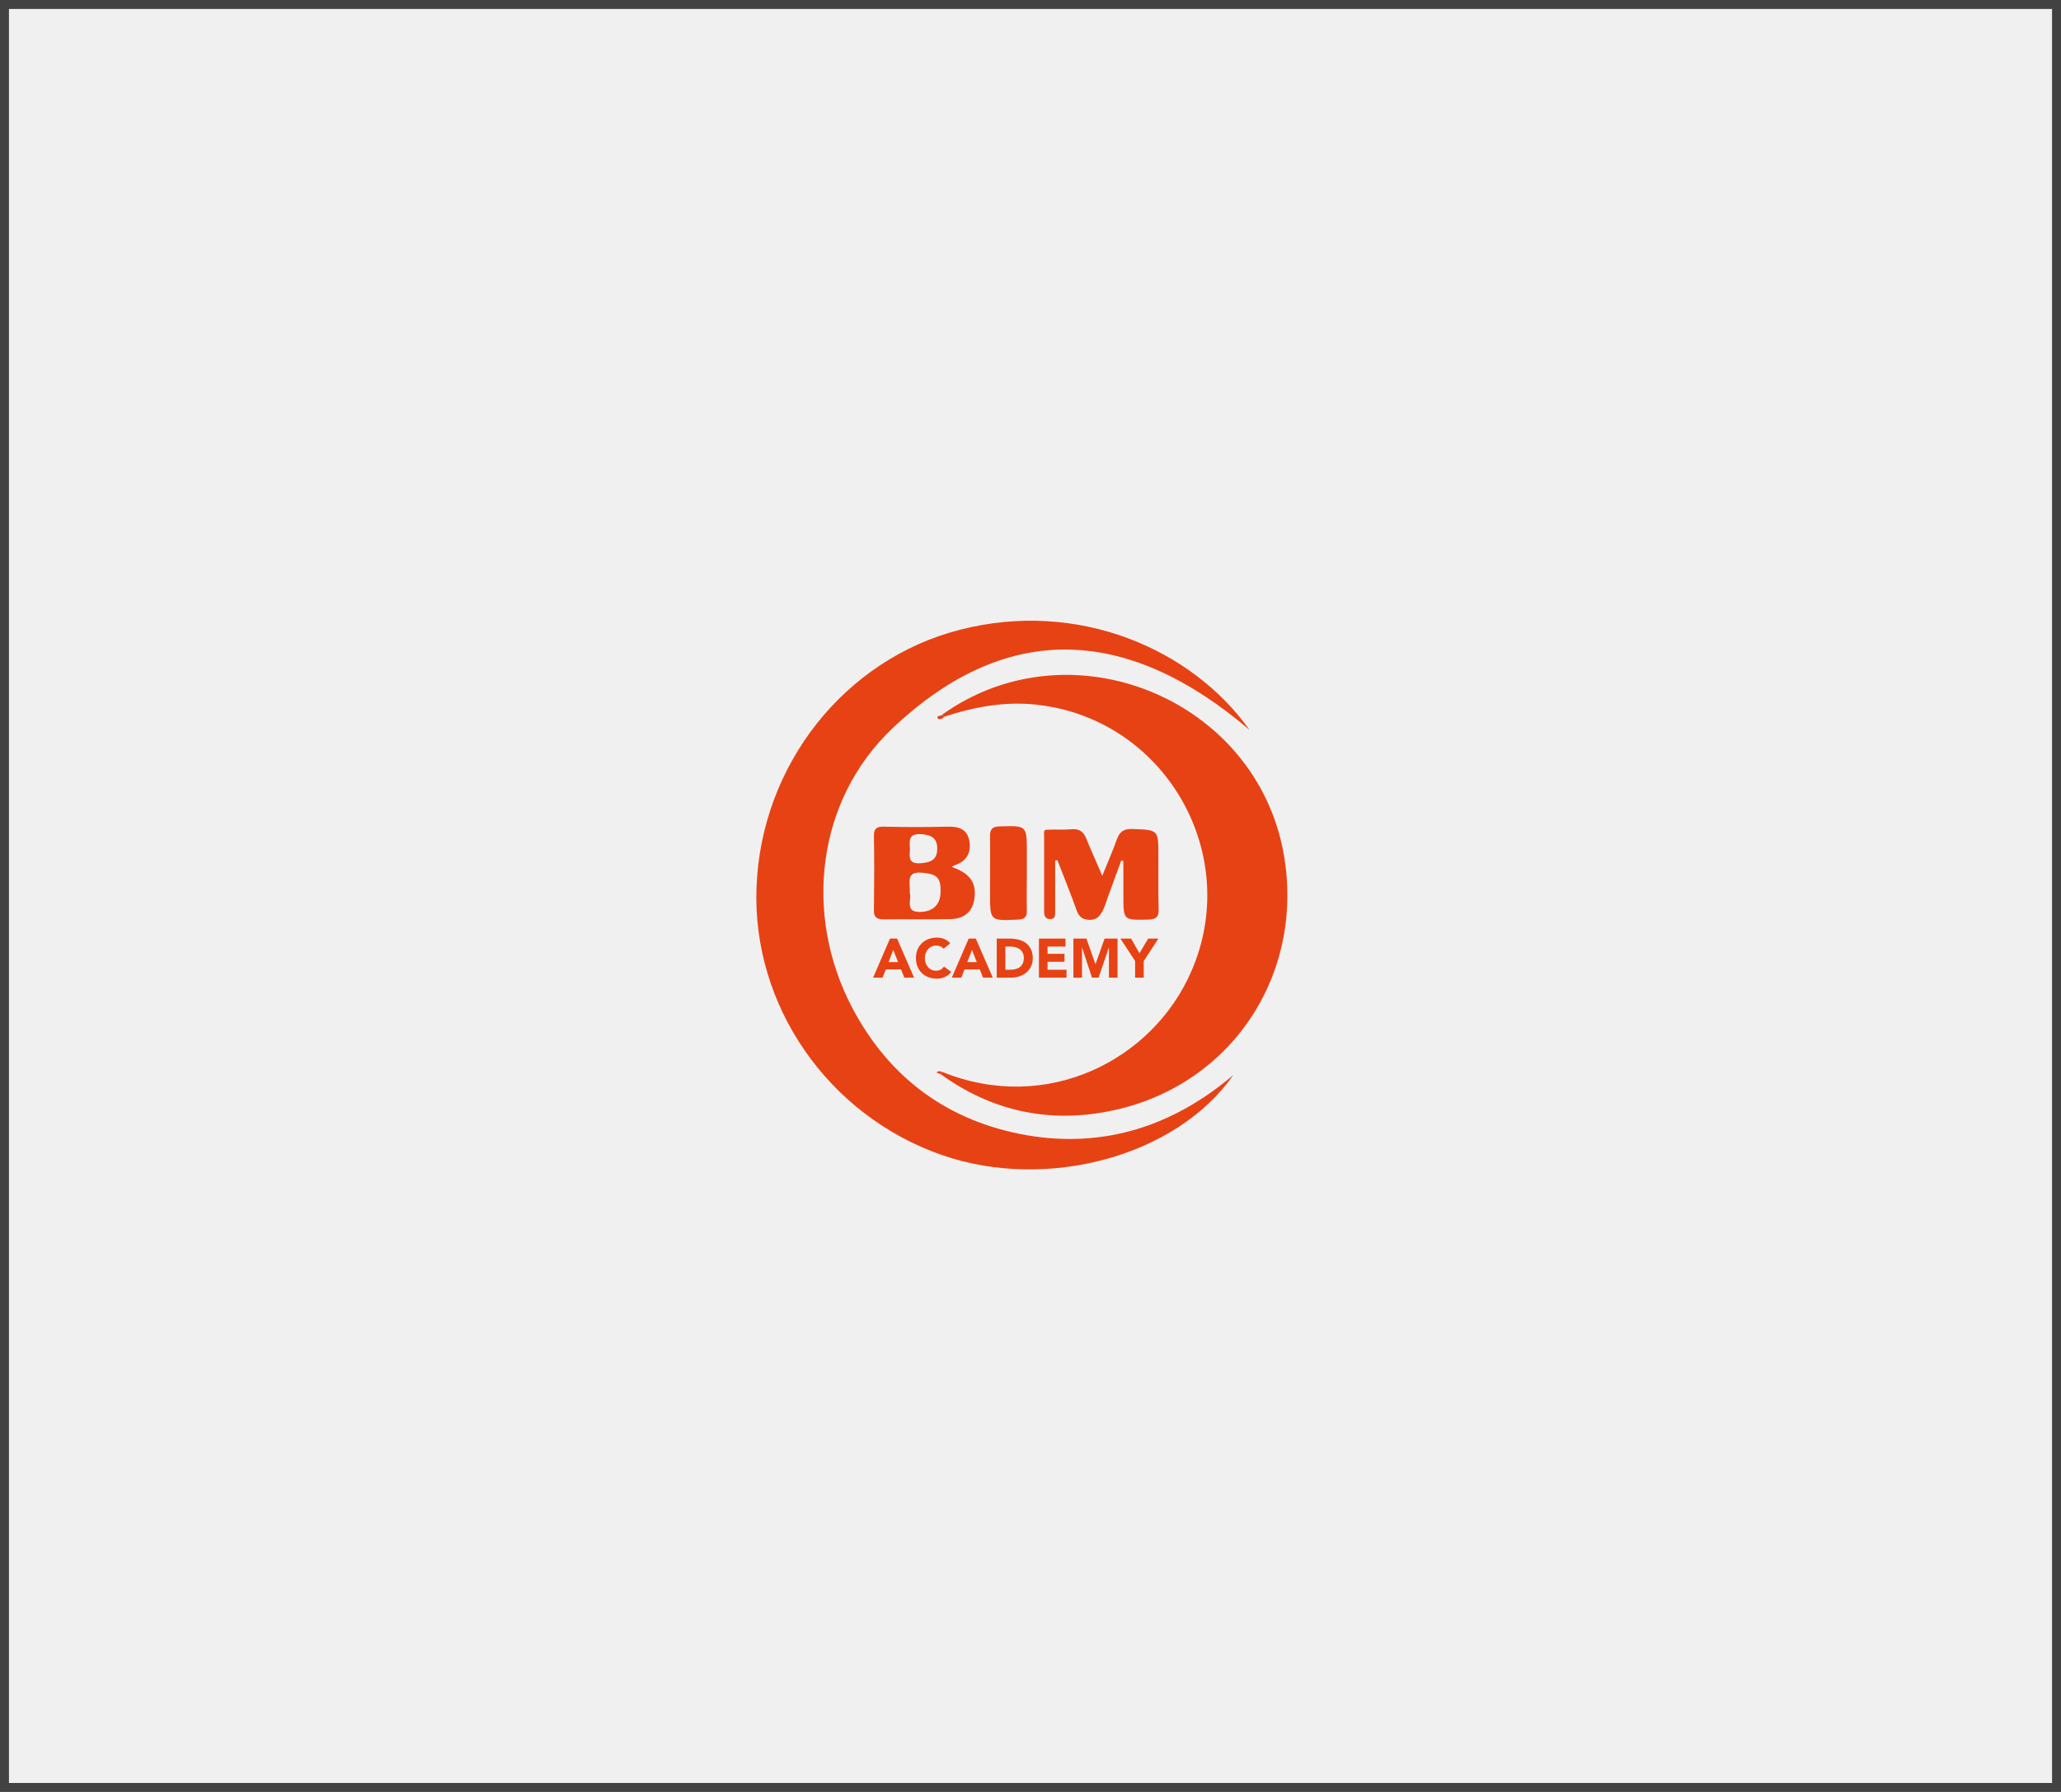
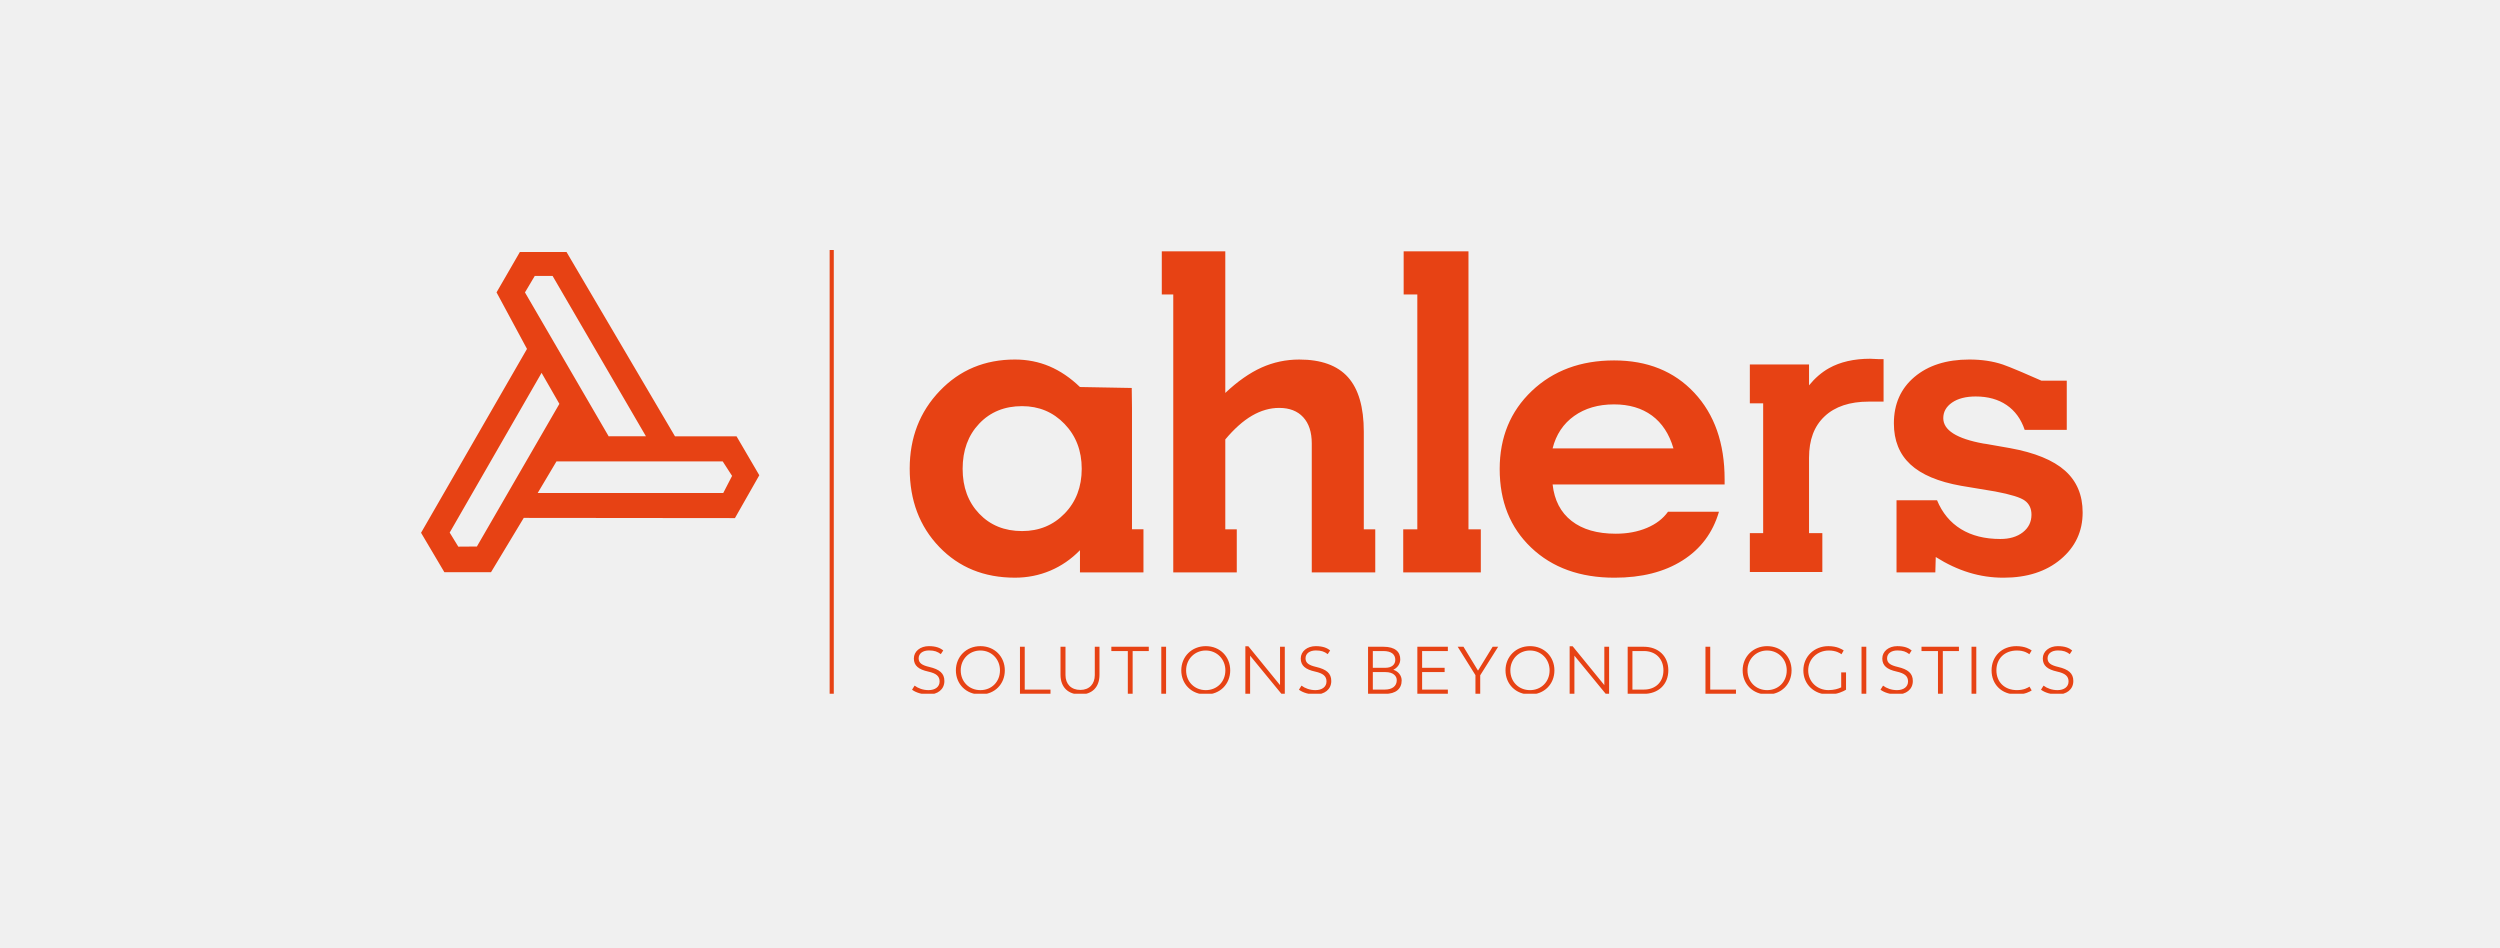
- <svg xmlns="http://www.w3.org/2000/svg" width="230" height="200" viewBox="0 0 230 200" fill="none">
-   <rect x="0.5" y="0.5" width="229" height="199" stroke="#424242" />
-   <path d="M137.63 119.989C131.31 129.067 116.802 132.974 105.138 128.924C92.411 124.499 83.908 112.232 84.425 99.017C84.942 85.371 94.25 73.592 107.12 70.288C120.307 66.898 133.005 72.414 139.44 81.464C126.34 70.288 112.78 68.823 99.622 81.263C91.09 89.335 89.653 102.12 95.112 112.491C99.277 120.391 105.885 125.189 114.619 126.711C123.237 128.177 130.937 125.677 137.63 119.989Z" fill="#E74214" />
-   <path d="M105.168 119.644C116.804 124.356 128.64 118.351 132.949 108.411C138.58 95.512 130.277 80.688 116.344 78.734C112.552 78.189 108.932 78.821 105.37 79.999C105.283 79.912 105.226 79.826 105.14 79.769C119.475 69.513 140.189 77.959 143.263 95.34C145.647 108.928 137.23 121.425 123.699 124.04C116.947 125.361 110.627 123.982 104.996 119.903C105.054 119.817 105.111 119.73 105.168 119.644Z" fill="#E74214" />
-   <path d="M117.752 96.058C117.752 97.925 117.752 99.793 117.752 101.66C117.752 102.091 117.809 102.608 117.149 102.58C116.574 102.551 116.517 102.12 116.517 101.66C116.517 98.874 116.517 96.116 116.517 93.329C116.517 93.07 116.43 92.611 116.746 92.611C117.694 92.553 118.671 92.639 119.619 92.553C120.941 92.438 121.142 93.415 121.515 94.306C121.975 95.369 122.435 96.403 123.009 97.753C123.613 96.259 124.158 95.024 124.618 93.731C124.934 92.869 125.336 92.496 126.342 92.525C129.272 92.639 129.272 92.553 129.272 95.57C129.272 97.523 129.243 99.477 129.301 101.459C129.33 102.321 129.042 102.608 128.152 102.637C125.365 102.694 125.365 102.723 125.365 99.994C125.365 98.701 125.365 97.408 125.365 96.116C125.279 96.087 125.221 96.058 125.135 96.029C124.647 97.351 124.158 98.701 123.67 100.023C123.469 100.569 123.325 101.114 123.067 101.631C122.751 102.206 122.406 102.694 121.573 102.666C120.768 102.637 120.395 102.292 120.136 101.574C119.476 99.707 118.729 97.897 118.01 96.029C117.924 96.001 117.838 96.029 117.752 96.058Z" fill="#E74214" />
-   <path d="M114.591 97.466C114.591 98.845 114.562 100.253 114.591 101.632C114.619 102.379 114.303 102.609 113.585 102.637C110.482 102.781 110.482 102.81 110.482 99.678C110.482 97.581 110.511 95.484 110.482 93.358C110.482 92.582 110.684 92.266 111.517 92.237C114.591 92.151 114.591 92.094 114.591 95.139C114.591 95.915 114.591 96.691 114.591 97.466Z" fill="#E74214" />
-   <path d="M105.369 79.999C105.168 80.257 104.765 80.372 104.651 80.171C104.478 79.798 105.024 79.97 105.139 79.769C105.225 79.855 105.283 79.941 105.369 79.999Z" fill="#E74214" />
-   <path d="M104.994 119.903C104.822 119.846 104.678 119.759 104.506 119.702C104.707 119.501 104.937 119.558 105.138 119.644C105.109 119.731 105.052 119.817 104.994 119.903Z" fill="#E74214" />
-   <path d="M106.201 96.748C107.695 97.294 108.815 98.041 108.787 99.736C108.758 101.488 107.839 102.551 106.086 102.58C103.587 102.637 101.116 102.58 98.617 102.609C97.841 102.609 97.496 102.379 97.525 101.546C97.554 98.816 97.582 96.087 97.525 93.358C97.496 92.439 97.87 92.237 98.703 92.266C101.059 92.324 103.386 92.324 105.742 92.266C106.919 92.237 107.896 92.496 108.155 93.76C108.413 95.024 107.982 96.03 106.69 96.518C106.546 96.547 106.431 96.633 106.201 96.748ZM101.518 99.621C101.806 100.396 100.829 101.919 102.869 101.775C104.19 101.689 104.966 100.914 104.966 99.477C104.995 97.926 104.506 97.552 102.955 97.409C100.973 97.208 101.633 98.587 101.518 99.621ZM101.547 94.823C101.49 95.627 101.346 96.461 102.754 96.346C103.903 96.26 104.592 95.944 104.592 94.708C104.592 93.502 103.874 93.157 102.725 93.099C101.289 93.042 101.518 93.933 101.547 94.823Z" fill="#E74214" />
-   <path d="M99.318 104.759H100.113L102.01 109.12H100.926L100.55 108.196H98.856L98.493 109.12H97.433L99.318 104.759ZM99.688 106.028L99.158 107.383H100.224L99.688 106.028ZM105.301 105.892C105.206 105.777 105.089 105.689 104.95 105.627C104.814 105.566 104.656 105.535 104.475 105.535C104.295 105.535 104.126 105.57 103.97 105.64C103.818 105.71 103.685 105.808 103.57 105.935C103.459 106.059 103.371 106.206 103.305 106.379C103.243 106.551 103.213 106.738 103.213 106.939C103.213 107.145 103.243 107.334 103.305 107.506C103.371 107.675 103.459 107.822 103.57 107.95C103.681 108.073 103.81 108.169 103.958 108.239C104.11 108.309 104.272 108.344 104.445 108.344C104.642 108.344 104.816 108.303 104.968 108.221C105.12 108.139 105.245 108.024 105.344 107.876L106.145 108.473C105.96 108.732 105.726 108.923 105.443 109.046C105.159 109.169 104.868 109.231 104.568 109.231C104.227 109.231 103.913 109.178 103.625 109.071C103.338 108.964 103.089 108.812 102.88 108.615C102.671 108.414 102.506 108.171 102.387 107.888C102.272 107.605 102.215 107.289 102.215 106.939C102.215 106.59 102.272 106.274 102.387 105.991C102.506 105.707 102.671 105.467 102.88 105.27C103.089 105.069 103.338 104.915 103.625 104.808C103.913 104.701 104.227 104.648 104.568 104.648C104.691 104.648 104.818 104.66 104.95 104.685C105.085 104.705 105.217 104.74 105.344 104.79C105.475 104.839 105.601 104.905 105.72 104.987C105.839 105.069 105.946 105.17 106.04 105.289L105.301 105.892ZM108.101 104.759H108.896L110.793 109.12H109.709L109.333 108.196H107.639L107.276 109.12H106.216L108.101 104.759ZM108.471 106.028L107.941 107.383H109.007L108.471 106.028ZM111.232 104.759H112.673C113.022 104.759 113.353 104.798 113.665 104.876C113.981 104.954 114.256 105.081 114.49 105.258C114.724 105.43 114.909 105.656 115.045 105.935C115.184 106.215 115.254 106.553 115.254 106.952C115.254 107.305 115.186 107.617 115.051 107.888C114.919 108.155 114.741 108.381 114.515 108.566C114.289 108.746 114.028 108.884 113.733 108.978C113.437 109.073 113.127 109.12 112.802 109.12H111.232V104.759ZM112.193 108.233H112.692C112.913 108.233 113.119 108.21 113.308 108.165C113.501 108.12 113.667 108.046 113.807 107.944C113.946 107.837 114.055 107.699 114.133 107.531C114.215 107.358 114.256 107.149 114.256 106.903C114.256 106.689 114.215 106.504 114.133 106.348C114.055 106.188 113.948 106.057 113.813 105.954C113.677 105.851 113.517 105.775 113.332 105.726C113.152 105.673 112.961 105.646 112.759 105.646H112.193V108.233ZM115.943 104.759H118.906V105.646H116.904V106.459H118.795V107.346H116.904V108.233H119.017V109.12H115.943V104.759ZM119.786 104.759H121.24L122.244 107.605H122.256L123.266 104.759H124.714V109.12H123.753V105.775H123.741L122.595 109.12H121.862L120.759 105.775H120.747V109.12H119.786V104.759ZM126.675 107.26L125.036 104.759H126.231L127.155 106.391L128.135 104.759H129.274L127.636 107.26V109.12H126.675V107.26Z" fill="#E74214" />
+ <svg xmlns="http://www.w3.org/2000/svg" width="190" height="72" viewBox="0 0 190 72" fill="none">
+   <g clip-path="url(#clip0_1_486)">
+     <path fill-rule="evenodd" clip-rule="evenodd" d="M63.053 52.729H63.368V19H63.053V52.729ZM39.511 19.151L37.737 22.221L40.051 26.518L32 40.491L33.771 43.486H37.318L39.805 39.36L55.855 39.376L57.707 36.119L55.977 33.16H51.298L43.055 19.151H39.511ZM39.897 22.225L40.642 20.97H41.996L49.09 33.156L46.258 33.159L39.898 22.225H39.897ZM34.176 40.476L41.16 28.337L42.513 30.693L36.244 41.535L34.83 41.545L34.176 40.476ZM42.293 35.065H54.925L55.638 36.168L54.967 37.469H40.864L42.293 35.065ZM77.135 27.324C78.071 27.324 78.947 27.497 79.762 27.842C80.576 28.19 81.349 28.711 82.076 29.413L86.012 29.486L86.031 31.001V40.226H86.903V43.502H82.077V41.816C81.414 42.496 80.662 43.014 79.819 43.371C78.978 43.725 78.082 43.904 77.135 43.904C74.798 43.904 72.88 43.125 71.384 41.566C69.886 40.006 69.137 38.023 69.137 35.614C69.137 33.27 69.897 31.304 71.418 29.712C72.938 28.12 74.842 27.324 77.135 27.324ZM122.672 27.392C125.202 27.392 127.233 28.212 128.769 29.853C130.303 31.494 131.071 33.684 131.071 36.424V36.817H117.998C118.131 38.022 118.613 38.948 119.443 39.593C120.273 40.24 121.391 40.562 122.797 40.562C123.673 40.562 124.459 40.416 125.156 40.124C125.854 39.832 126.391 39.421 126.769 38.891H130.641C130.177 40.485 129.255 41.72 127.875 42.592C126.494 43.468 124.771 43.905 122.705 43.905C120.088 43.905 117.978 43.145 116.377 41.626C114.776 40.107 113.976 38.115 113.976 35.648C113.976 33.236 114.79 31.259 116.419 29.711C118.048 28.166 120.132 27.392 122.672 27.392H122.672ZM149.668 27.324C150.617 27.324 151.463 27.451 152.21 27.703C152.484 27.795 152.951 27.985 153.433 28.188L153.696 28.299C154.265 28.542 154.81 28.782 155.034 28.881L155.114 28.916L155.142 28.929H157.074V32.672H153.877C153.601 31.848 153.142 31.22 152.503 30.784C151.864 30.349 151.079 30.132 150.154 30.132C149.404 30.132 148.805 30.287 148.358 30.594C147.912 30.903 147.689 31.298 147.689 31.78C147.689 32.693 148.702 33.336 150.733 33.709C150.831 33.72 150.908 33.731 150.965 33.742L152.769 34.059C154.649 34.401 156.039 34.971 156.937 35.767C157.833 36.563 158.281 37.623 158.281 38.948C158.281 40.386 157.725 41.569 156.617 42.503C155.507 43.437 154.057 43.905 152.267 43.905C151.363 43.905 150.488 43.775 149.644 43.515C148.798 43.257 147.957 42.863 147.117 42.333L147.085 43.502H144.136V38.021H147.216C147.612 38.98 148.219 39.71 149.034 40.212C149.85 40.713 150.848 40.963 152.027 40.963C152.734 40.963 153.302 40.792 153.739 40.452C154.173 40.111 154.392 39.666 154.392 39.117C154.392 38.655 154.226 38.301 153.895 38.053C153.565 37.807 152.814 37.574 151.642 37.353L149.046 36.921C147.308 36.612 146.022 36.069 145.187 35.291C144.351 34.514 143.935 33.475 143.935 32.173C143.935 30.706 144.456 29.53 145.498 28.649C146.543 27.767 147.933 27.324 149.668 27.324ZM93.123 19.101V29.863C94.054 28.984 94.972 28.343 95.875 27.934C96.778 27.529 97.736 27.325 98.743 27.325C100.406 27.325 101.639 27.771 102.443 28.663C103.246 29.558 103.649 30.94 103.649 32.814V40.227H104.52V43.502H99.694V33.695C99.694 32.842 99.477 32.18 99.044 31.709C98.613 31.238 98.003 31.001 97.215 31.001C96.516 31.001 95.829 31.199 95.153 31.591C94.477 31.985 93.801 32.587 93.123 33.396V40.227H93.995V43.502H89.168V22.377H88.296V19.101H93.123ZM111.604 19.101V40.227H112.542V43.502H106.645V40.227H107.716V22.377H106.678V19.101H111.604ZM142.143 27.265C142.215 27.265 142.329 27.269 142.49 27.281C142.621 27.29 142.732 27.295 142.803 27.295H143.151V30.523H142.019C140.583 30.523 139.454 30.9 138.667 31.645C137.872 32.394 137.487 33.424 137.487 34.797V40.517H138.498V43.473H132.988V40.517H134V30.653H132.988V27.699H137.487V29.286C137.935 28.735 138.442 28.298 139.003 27.982C139.851 27.506 140.908 27.264 142.142 27.264L142.143 27.265ZM77.676 30.867C76.346 30.867 75.26 31.31 74.42 32.196C73.58 33.08 73.16 34.225 73.16 35.631C73.16 37.025 73.58 38.161 74.42 39.041C75.261 39.921 76.346 40.361 77.676 40.361C78.972 40.361 80.052 39.915 80.915 39.025C81.777 38.135 82.211 37.003 82.211 35.63C82.211 34.258 81.774 33.123 80.907 32.22C80.038 31.318 78.961 30.867 77.676 30.867ZM122.664 30.733C121.468 30.733 120.46 31.028 119.634 31.615C118.81 32.203 118.264 33.023 117.998 34.076H127.182C126.862 32.98 126.316 32.148 125.546 31.581C124.777 31.017 123.816 30.733 122.664 30.733V30.733ZM74.512 49.107C75.59 49.107 76.366 49.907 76.366 50.947C76.366 51.996 75.59 52.781 74.512 52.781C73.429 52.781 72.647 51.991 72.647 50.947C72.647 49.917 73.429 49.107 74.512 49.107ZM134.305 49.107C135.383 49.107 136.159 49.907 136.159 50.947C136.159 51.996 135.383 52.781 134.305 52.781C133.222 52.781 132.441 51.991 132.441 50.947C132.441 49.917 133.222 49.107 134.305 49.107ZM70.593 49.107C71.129 49.107 71.451 49.24 71.686 49.434L71.502 49.714C71.252 49.525 71.022 49.434 70.603 49.434C70.133 49.434 69.817 49.663 69.817 50.035C69.817 50.406 70.102 50.565 70.623 50.687C71.404 50.87 71.773 51.17 71.773 51.757C71.773 52.419 71.231 52.78 70.582 52.78C70.082 52.78 69.637 52.653 69.316 52.419L69.51 52.108C69.775 52.311 70.159 52.45 70.567 52.45C71.068 52.45 71.41 52.204 71.41 51.792C71.41 51.395 71.165 51.176 70.536 51.038C69.826 50.88 69.453 50.6 69.453 50.045C69.453 49.505 69.938 49.107 70.593 49.107ZM156.393 49.107C156.929 49.107 157.25 49.24 157.485 49.434L157.301 49.714C157.051 49.525 156.821 49.434 156.402 49.434C155.933 49.434 155.616 49.663 155.616 50.035C155.616 50.406 155.902 50.565 156.423 50.687C157.204 50.87 157.573 51.17 157.573 51.757C157.573 52.419 157.03 52.78 156.382 52.78C155.881 52.78 155.437 52.653 155.115 52.419L155.309 52.108C155.574 52.311 155.958 52.45 156.367 52.45C156.867 52.45 157.21 52.204 157.21 51.792C157.21 51.395 156.964 51.176 156.336 51.038C155.626 50.88 155.253 50.6 155.253 50.045C155.253 49.505 155.738 49.107 156.393 49.107ZM153.244 49.107C153.903 49.107 154.276 49.342 154.408 49.434L154.23 49.724C154.132 49.642 153.821 49.439 153.29 49.439C152.355 49.439 151.727 50.045 151.727 50.941C151.727 51.828 152.335 52.449 153.29 52.449C153.821 52.449 154.117 52.265 154.24 52.184L154.408 52.47C154.276 52.562 153.903 52.78 153.244 52.78C152.115 52.78 151.359 52.006 151.359 50.952C151.359 49.881 152.136 49.107 153.244 49.107ZM99.997 49.107C100.533 49.107 100.855 49.24 101.09 49.434L100.906 49.714C100.655 49.525 100.425 49.434 100.007 49.434C99.537 49.434 99.22 49.663 99.22 50.035C99.22 50.406 99.506 50.565 100.027 50.687C100.809 50.87 101.177 51.17 101.177 51.757C101.177 52.419 100.635 52.78 99.987 52.78C99.486 52.78 99.042 52.653 98.719 52.419L98.913 52.108C99.179 52.311 99.562 52.45 99.971 52.45C100.472 52.45 100.814 52.204 100.814 51.792C100.814 51.395 100.569 51.176 99.94 51.038C99.23 50.88 98.857 50.6 98.857 50.045C98.857 49.505 99.343 49.107 99.997 49.107ZM138.956 49.107C139.615 49.107 139.988 49.342 140.121 49.434L139.952 49.724C139.849 49.638 139.528 49.439 138.991 49.439C138.128 49.439 137.423 50.07 137.423 50.952C137.423 51.833 138.128 52.449 138.961 52.449C139.39 52.449 139.722 52.343 139.931 52.24V51.104H140.299V52.419C140.069 52.551 139.65 52.781 138.945 52.781C137.878 52.781 137.055 52.006 137.055 50.952C137.055 49.897 137.878 49.107 138.956 49.107ZM80.977 49.153V51.308C80.977 51.981 81.401 52.434 82.105 52.434C82.795 52.434 83.204 51.981 83.204 51.308V49.153H83.561V51.283C83.561 52.246 82.979 52.78 82.096 52.78C81.191 52.78 80.599 52.24 80.599 51.283V49.153H80.977ZM91.641 49.107C92.719 49.107 93.496 49.907 93.496 50.947C93.496 51.996 92.719 52.781 91.641 52.781C90.558 52.781 89.777 51.991 89.777 50.947C89.777 49.917 90.558 49.107 91.641 49.107ZM116.282 49.107C117.36 49.107 118.136 49.907 118.136 50.947C118.136 51.996 117.36 52.781 116.282 52.781C115.199 52.781 114.418 51.991 114.418 50.947C114.418 49.917 115.199 49.107 116.282 49.107ZM144.194 49.107C144.73 49.107 145.052 49.24 145.287 49.434L145.103 49.714C144.853 49.525 144.623 49.434 144.204 49.434C143.735 49.434 143.418 49.663 143.418 50.035C143.418 50.406 143.703 50.565 144.225 50.687C145.006 50.87 145.375 51.17 145.375 51.757C145.375 52.419 144.832 52.78 144.184 52.78C143.683 52.78 143.239 52.653 142.917 52.419L143.111 52.108C143.376 52.311 143.76 52.45 144.168 52.45C144.669 52.45 145.011 52.204 145.011 51.792C145.011 51.395 144.766 51.176 144.138 51.038C143.428 50.88 143.055 50.6 143.055 50.045C143.055 49.505 143.54 49.107 144.194 49.107ZM119.523 49.117L121.929 52.067V49.154H122.292V52.77H122.067L119.655 49.831V52.734H119.293V49.118H119.523V49.117ZM94.877 49.117L97.282 52.067V49.154H97.645V52.77H97.421L95.009 49.831V52.734H94.647V49.118H94.877V49.117ZM105.137 49.153C106.042 49.153 106.42 49.546 106.42 50.111C106.42 50.468 106.195 50.758 105.893 50.901C106.281 51.028 106.527 51.349 106.527 51.715C106.527 52.353 106.077 52.735 105.266 52.735H103.972V49.153H105.137ZM111.224 49.153L112.328 50.967L113.441 49.153H113.86L112.496 51.323V52.734H112.134V51.313L110.785 49.154H111.224V49.153ZM77.88 49.153V52.408H79.837V52.734H77.517V49.153H77.88ZM88.622 49.153V52.734H88.259V49.153H88.622ZM110.037 49.153V49.479H108.081V50.753H109.792V51.079H108.081V52.409H110.037V52.734H107.718V49.153H110.037ZM129.978 49.153V52.408H131.934V52.734H129.615V49.153H129.978ZM87.308 49.153V49.479H86.081V52.734H85.714V49.479H84.462V49.153H87.308ZM141.839 49.153V52.734H141.476V49.153H141.839ZM148.879 49.153V49.479H147.654V52.734H147.286V49.479H146.034V49.153H148.879ZM150.198 49.153V52.734H149.836V49.153H150.198ZM124.918 49.153C126.042 49.153 126.793 49.867 126.793 50.941C126.793 52.016 126.042 52.734 124.918 52.734H123.703V49.153H124.918ZM74.512 49.438C73.659 49.438 73.015 50.101 73.015 50.947C73.015 51.817 73.659 52.45 74.512 52.45C75.355 52.45 75.998 51.822 75.998 50.947C75.998 50.095 75.355 49.439 74.512 49.439V49.438ZM91.641 49.438C90.788 49.438 90.145 50.101 90.145 50.947C90.145 51.817 90.788 52.45 91.641 52.45C92.484 52.45 93.128 51.822 93.128 50.947C93.128 50.095 92.484 49.439 91.641 49.439V49.438ZM116.282 49.438C115.429 49.438 114.786 50.101 114.786 50.947C114.786 51.817 115.429 52.45 116.282 52.45C117.126 52.45 117.769 51.822 117.769 50.947C117.769 50.095 117.126 49.439 116.282 49.439V49.438ZM134.305 49.438C133.452 49.438 132.809 50.101 132.809 50.947C132.809 51.817 133.452 52.45 134.305 52.45C135.149 52.45 135.792 51.822 135.792 50.947C135.792 50.095 135.148 49.439 134.305 49.439V49.438ZM124.934 49.479H124.065V52.408H124.934C125.833 52.408 126.421 51.822 126.421 50.947C126.421 50.07 125.833 49.479 124.934 49.479ZM105.29 51.079H104.335V52.408H105.25C105.806 52.408 106.154 52.144 106.154 51.695C106.154 51.38 105.898 51.079 105.29 51.079ZM105.127 49.479H104.335V50.753H105.29C105.755 50.753 106.042 50.519 106.042 50.152C106.042 49.744 105.761 49.479 105.127 49.479Z" fill="#E74214" />
+   </g>
+   <defs>
+     <clipPath id="clip0_1_486">
+       <rect width="126.825" height="34.2" fill="white" transform="translate(31.5879 18.5254)" />
+     </clipPath>
+   </defs>
</svg>
